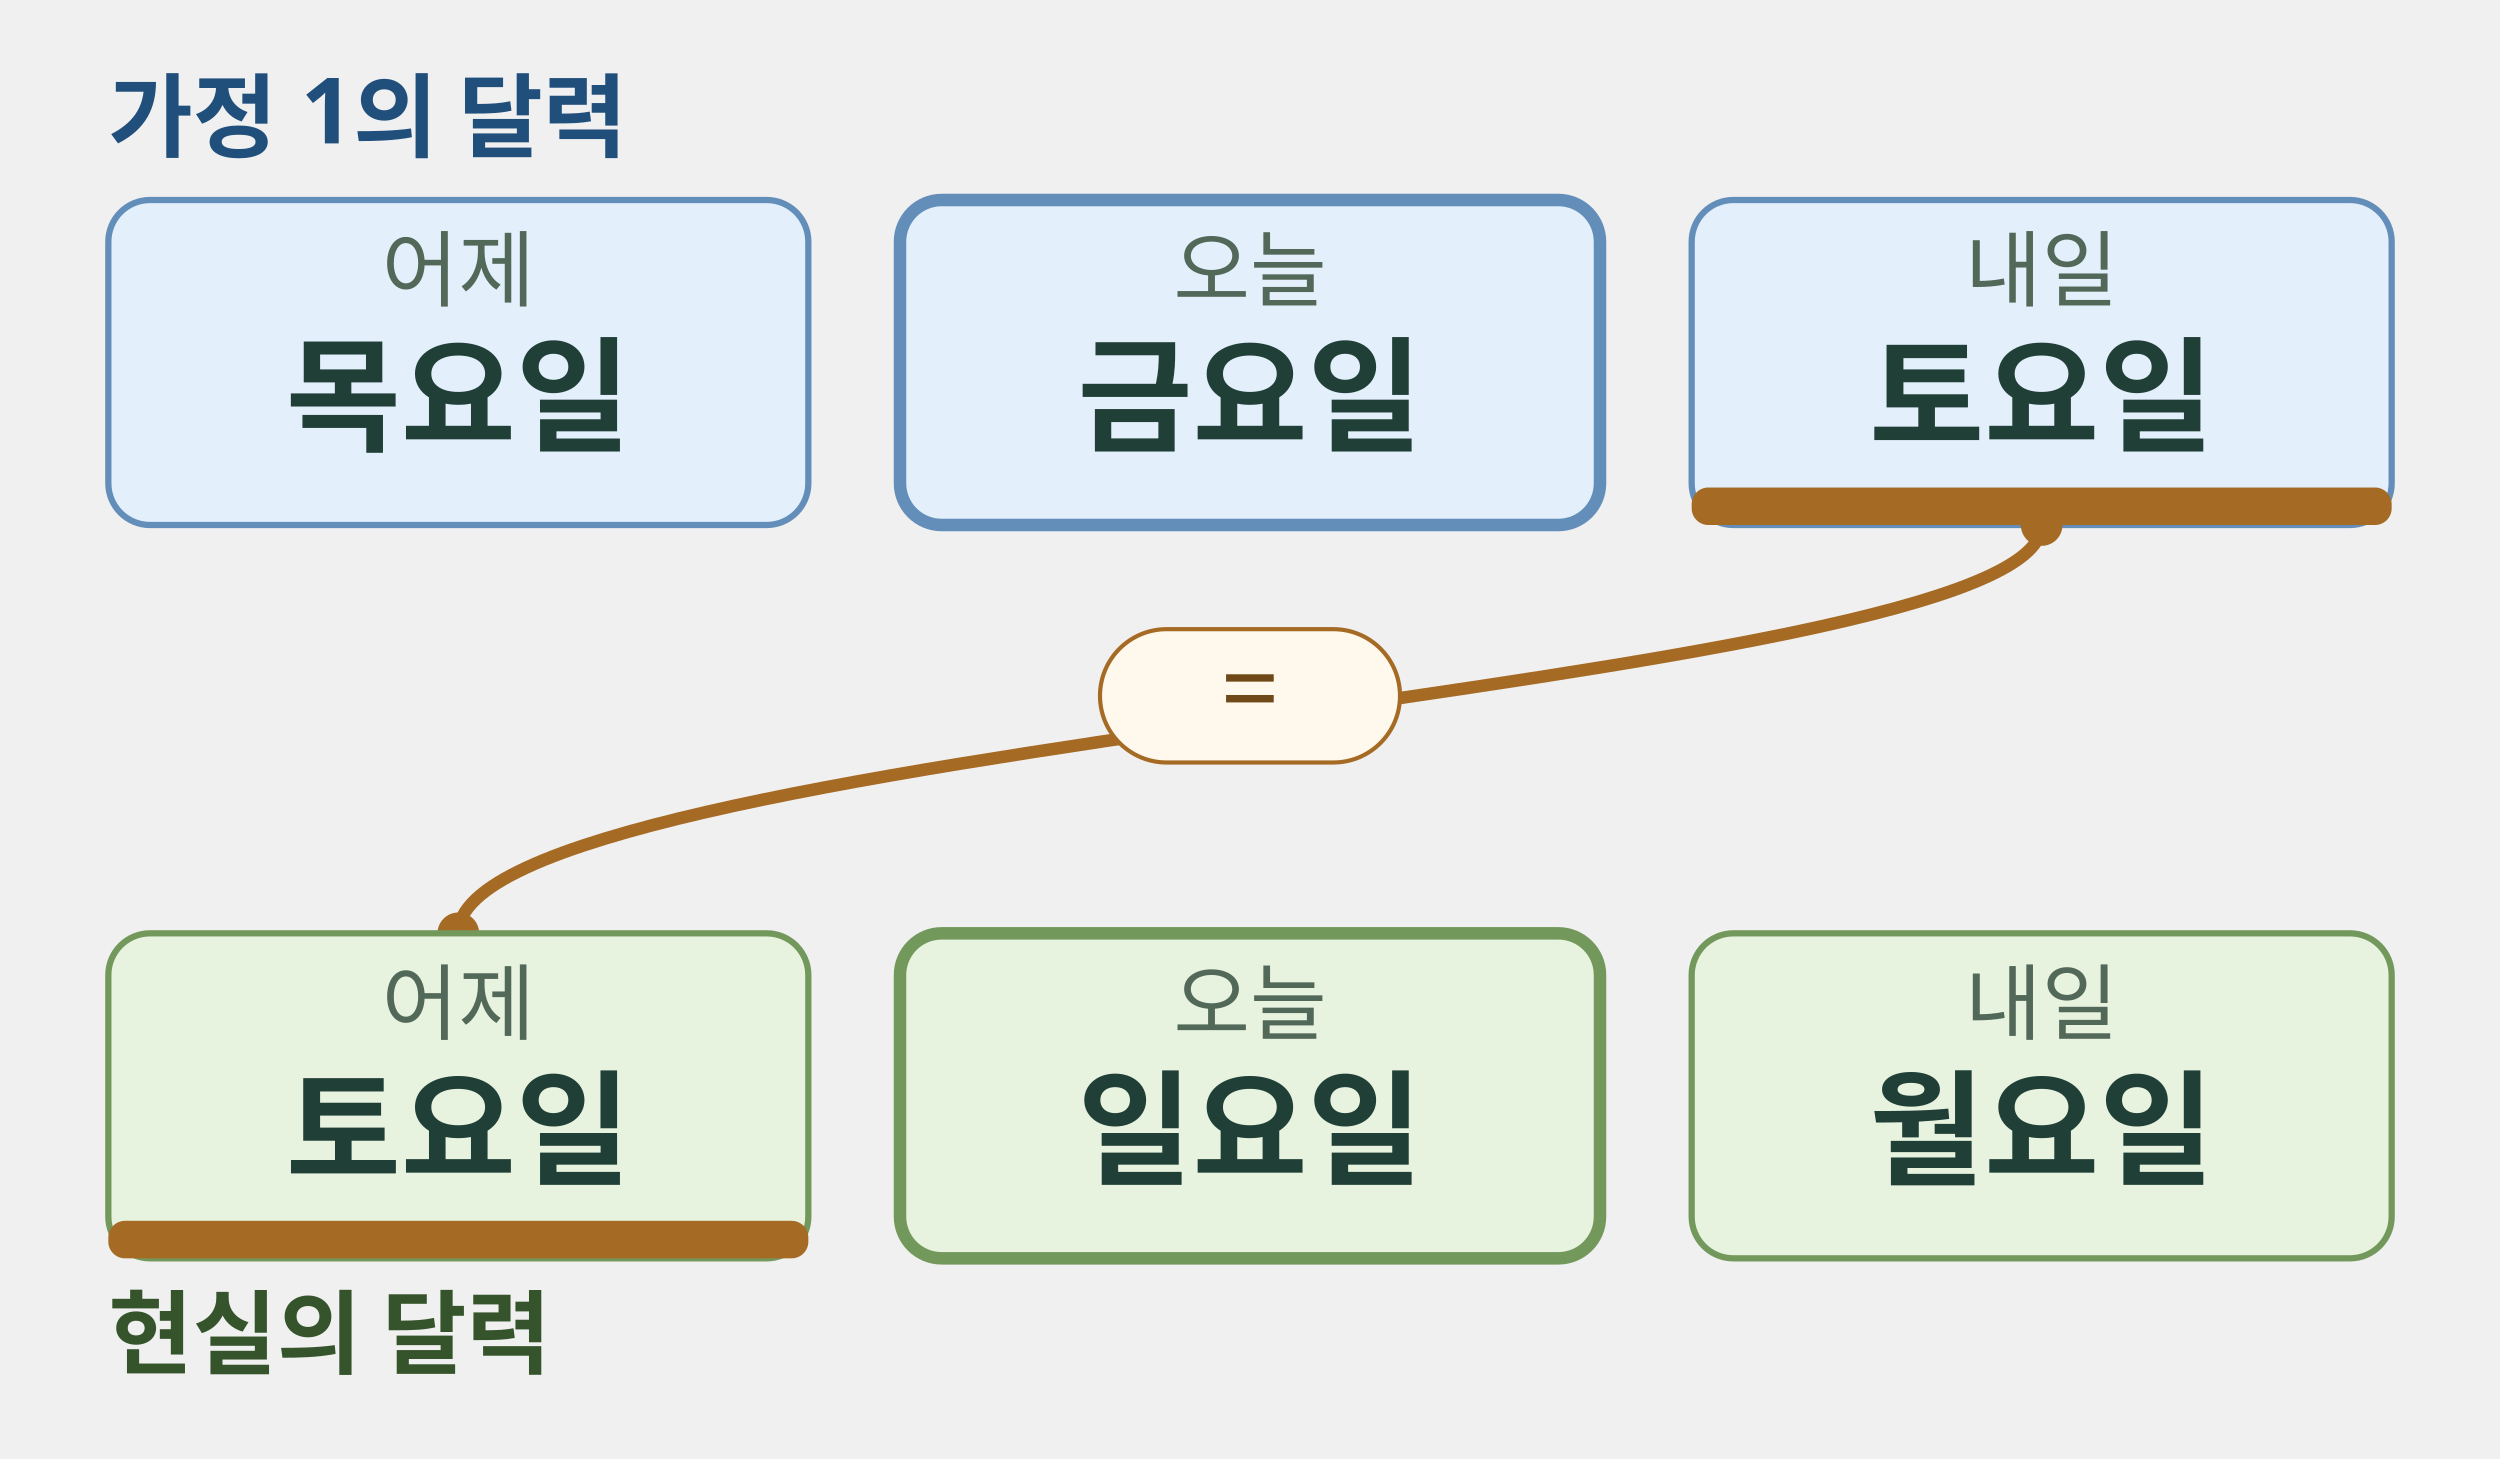
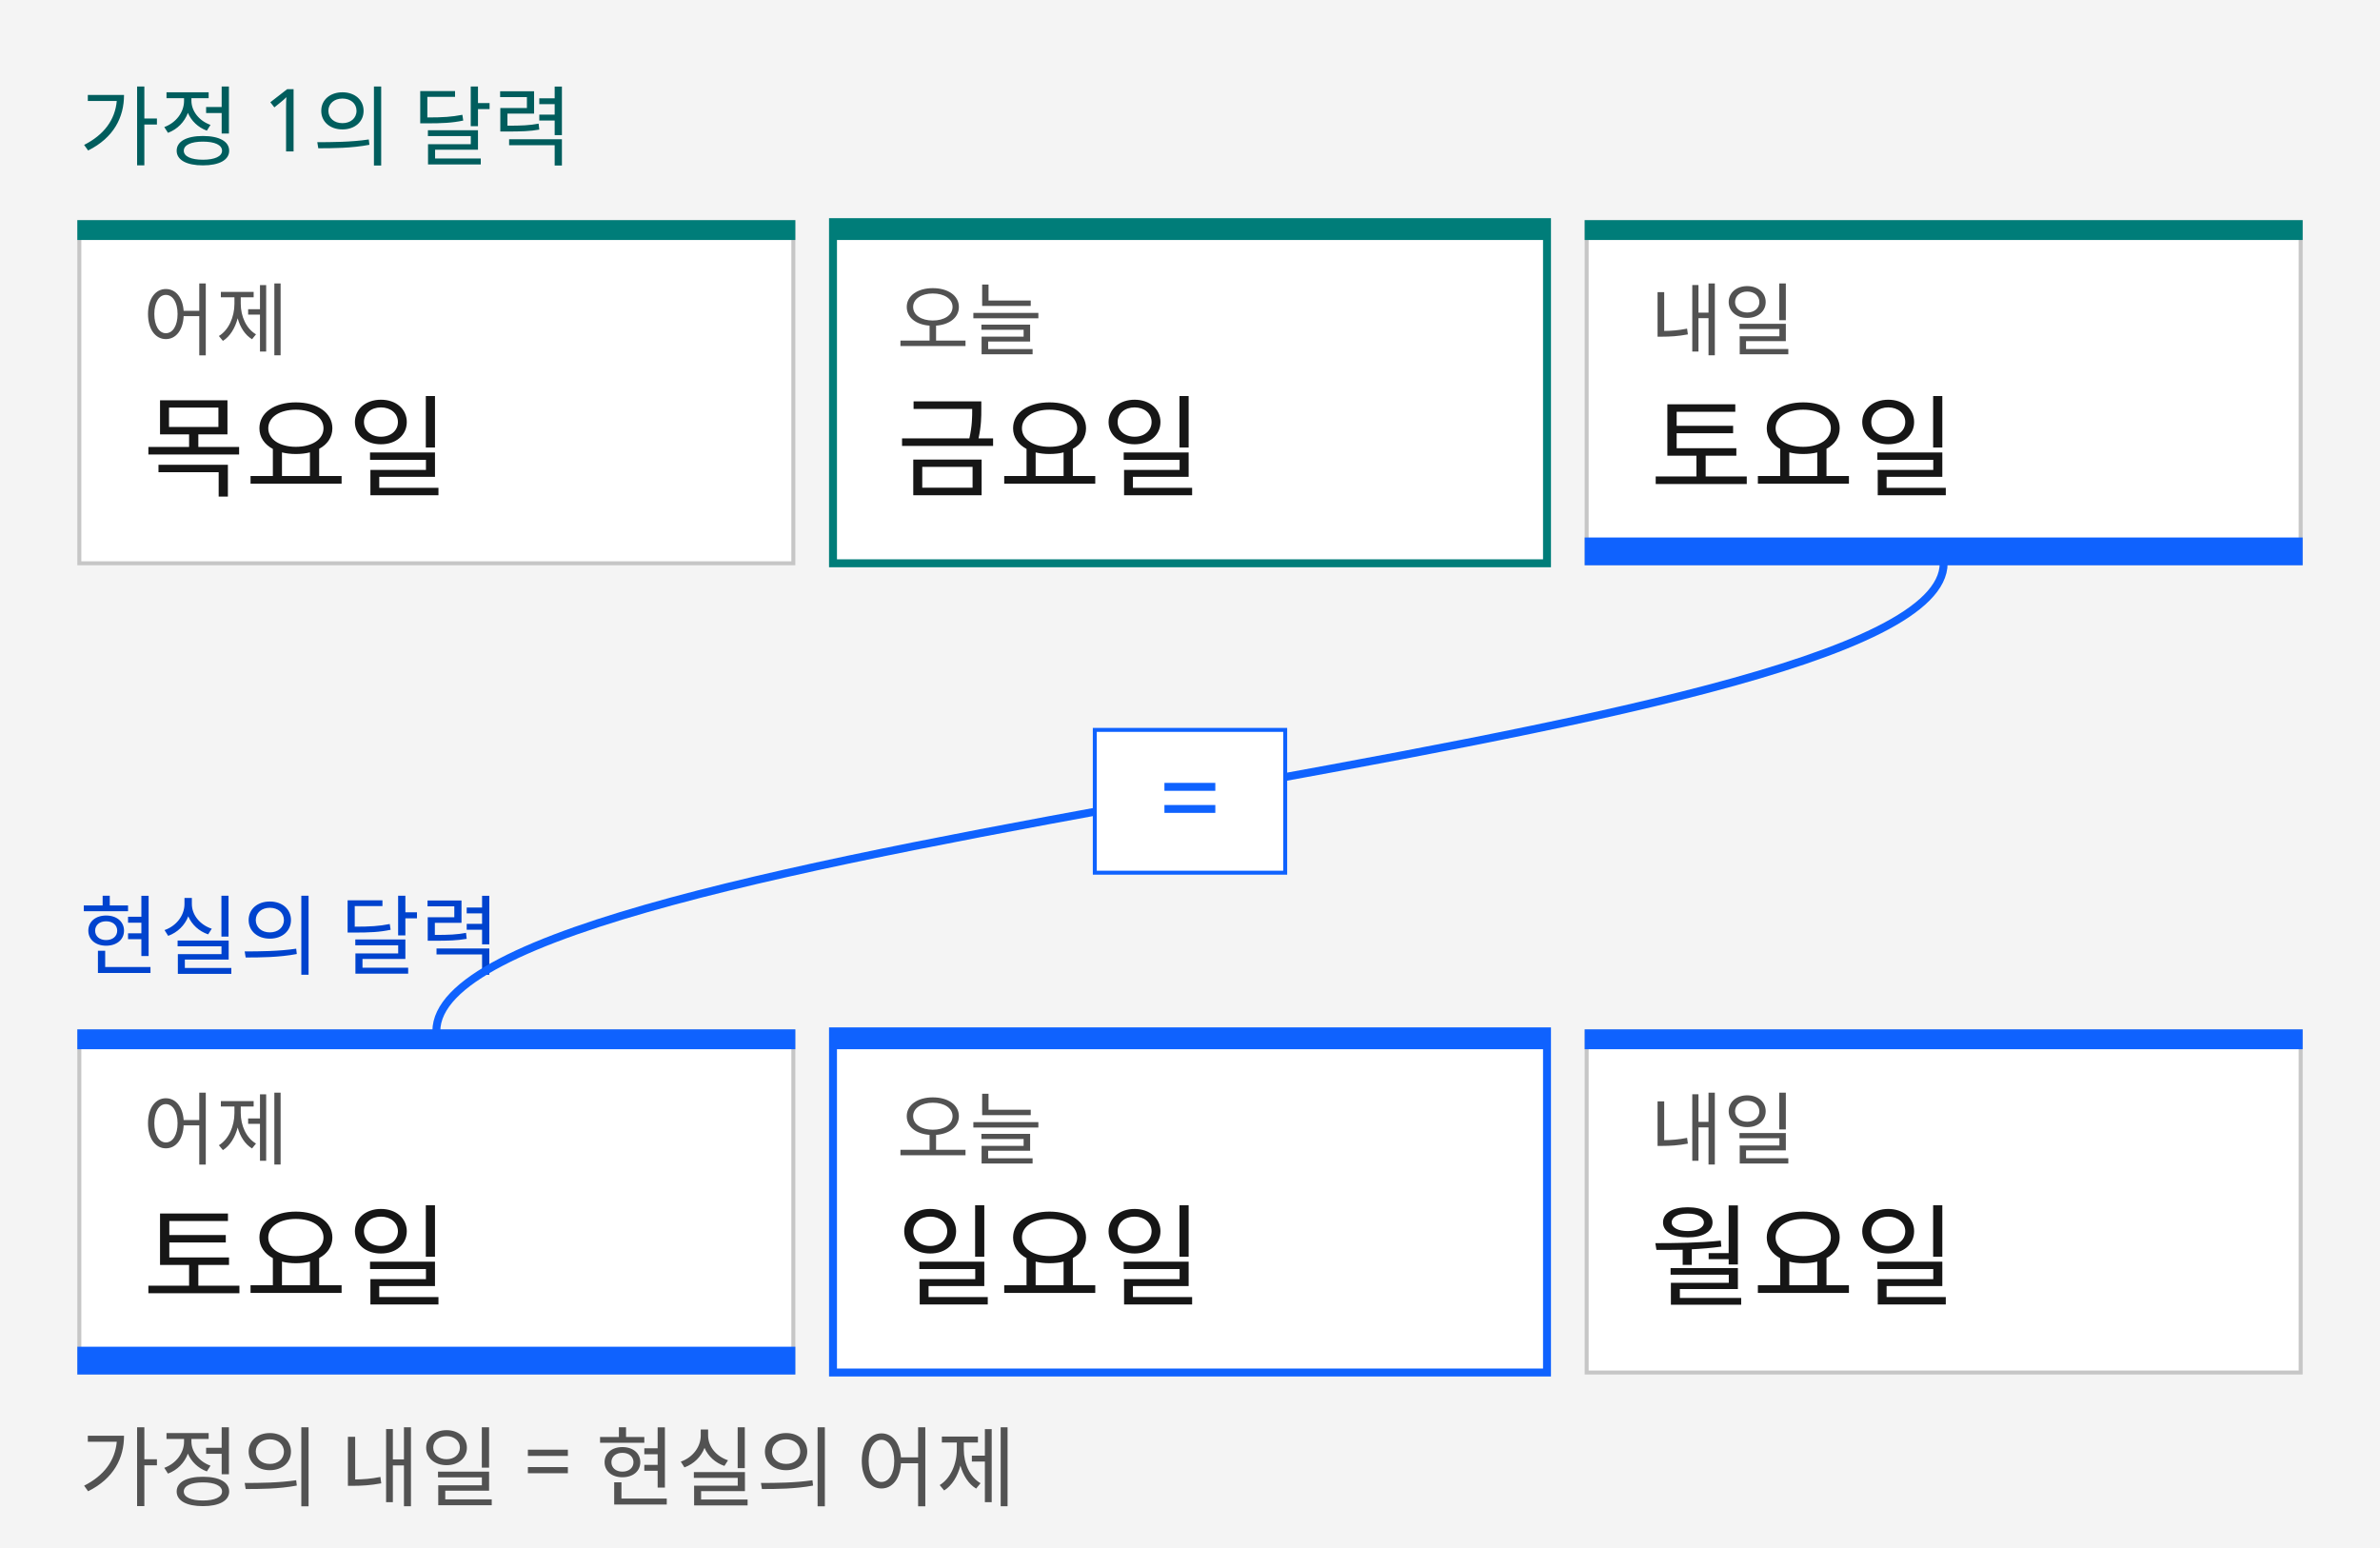
- <svg xmlns="http://www.w3.org/2000/svg" viewBox="0 0 600 350" role="img" aria-label="가정의 내일 = 현실의 어제: 토요일. 가정한 오늘은 금요일, 현실의 오늘은 일요일입니다.">
-   <style>text{font-family:system-ui,Malgun Gothic,sans-serif}.weekday-calendar-world{font-size:22px;font-weight:700}.weekday-calendar-role{font-size:20px;text-anchor:middle;fill:#526858}.weekday-calendar-day{font-size:30px;font-weight:700;text-anchor:middle;fill:#203f37}</style>
-   <g data-calendar-world="1">
-     <text x="26" y="36" class="weekday-calendar-world" fill="#214f7c">가정 1의 달력</text>
-     <g data-role="어제" data-day="3" data-linked="false">
-       <rect x="26" y="48" width="168" height="78" rx="10" fill="#e3effb" stroke="#628eb9" stroke-width="1.5" />
-       <text x="110" y="72" class="weekday-calendar-role">어제</text>
-       <text x="110" y="106" class="weekday-calendar-day">목요일</text>
-     </g>
-     <g data-role="오늘" data-day="4" data-linked="false">
-       <rect x="216" y="48" width="168" height="78" rx="10" fill="#e3effb" stroke="#628eb9" stroke-width="3" />
-       <text x="300" y="72" class="weekday-calendar-role">오늘</text>
-       <text x="300" y="106" class="weekday-calendar-day">금요일</text>
-     </g>
-     <g data-role="내일" data-day="5" data-linked="true">
-       <rect x="406" y="48" width="168" height="78" rx="10" fill="#e3effb" stroke="#628eb9" stroke-width="1.5" />
-       <text x="490" y="72" class="weekday-calendar-role">내일</text>
-       <text x="490" y="106" class="weekday-calendar-day">토요일</text>
-       <rect x="406" y="117" width="168" height="9" rx="4" fill="#a56a24" />
-     </g>
-   </g>
-   <path d="M490 126 C490 166 110 178 110 224" fill="none" stroke="#a56a24" stroke-width="3" />
-   <circle cx="490" cy="126" r="5" fill="#a56a24" />
-   <circle cx="110" cy="224" r="5" fill="#a56a24" />
-   <rect x="264" y="151" width="72" height="32" rx="16" fill="#fff9ed" stroke="#a56a24" />
-   <text x="300" y="174" text-anchor="middle" font-size="25" fill="#704918">=</text>
-   <g data-calendar-world="0">
-     <text x="26" y="328" class="weekday-calendar-world" fill="#35542b">현실의 달력</text>
-     <g data-role="어제" data-day="5" data-linked="true">
-       <rect x="26" y="224" width="168" height="78" rx="10" fill="#e7f2df" stroke="#73985c" stroke-width="1.5" />
-       <text x="110" y="248" class="weekday-calendar-role">어제</text>
-       <text x="110" y="282" class="weekday-calendar-day">토요일</text>
-       <rect x="26" y="293" width="168" height="9" rx="4" fill="#a56a24" />
-     </g>
-     <g data-role="오늘" data-day="6" data-linked="false">
-       <rect x="216" y="224" width="168" height="78" rx="10" fill="#e7f2df" stroke="#73985c" stroke-width="3" />
-       <text x="300" y="248" class="weekday-calendar-role">오늘</text>
-       <text x="300" y="282" class="weekday-calendar-day">일요일</text>
-     </g>
-     <g data-role="내일" data-day="0" data-linked="false">
-       <rect x="406" y="224" width="168" height="78" rx="10" fill="#e7f2df" stroke="#73985c" stroke-width="1.5" />
-       <text x="490" y="248" class="weekday-calendar-role">내일</text>
-       <text x="490" y="282" class="weekday-calendar-day">월요일</text>
-     </g>
+ <svg xmlns="http://www.w3.org/2000/svg" width="600" height="390" viewBox="0 0 600 390" role="img" aria-labelledby="title description">
+   <g font-family="Noto Sans KR,Malgun Gothic,sans-serif">
+     <rect x="0" y="0" width="600" height="390" fill="#f4f4f4" stroke="#f4f4f4" stroke-width="1" />
+     <text x="20" y="40" font-size="22" fill="#005d5d" font-weight="500" text-anchor="start">가정 1의 달력</text>
+     <rect x="20" y="56" width="180" height="86" fill="#fff" stroke="#c6c6c6" stroke-width="1" />
+     <rect x="20" y="56" width="180" height="4" fill="#007d79" stroke="#007d79" stroke-width="1" />
+     <text x="36" y="88" font-size="20" fill="#525252" font-weight="400" text-anchor="start">어제</text>
+     <text x="36" y="123" font-size="28" fill="#161616" font-weight="400" text-anchor="start">목요일</text>
+     <rect x="210" y="56" width="180" height="86" fill="#fff" stroke="#007d79" stroke-width="2" />
+     <rect x="210" y="56" width="180" height="4" fill="#007d79" stroke="#007d79" stroke-width="1" />
+     <text x="226" y="88" font-size="20" fill="#525252" font-weight="400" text-anchor="start">오늘</text>
+     <text x="226" y="123" font-size="28" fill="#161616" font-weight="400" text-anchor="start">금요일</text>
+     <rect x="400" y="56" width="180" height="86" fill="#fff" stroke="#c6c6c6" stroke-width="1" />
+     <rect x="400" y="56" width="180" height="4" fill="#007d79" stroke="#007d79" stroke-width="1" />
+     <text x="416" y="88" font-size="20" fill="#525252" font-weight="400" text-anchor="start">내일</text>
+     <text x="416" y="123" font-size="28" fill="#161616" font-weight="400" text-anchor="start">토요일</text>
+     <rect x="400" y="136" width="180" height="6" fill="#0f62fe" stroke="#0f62fe" stroke-width="1" />
+     <text x="20" y="244" font-size="22" fill="#0043ce" font-weight="500" text-anchor="start">현실의 달력</text>
+     <rect x="20" y="260" width="180" height="86" fill="#fff" stroke="#c6c6c6" stroke-width="1" />
+     <rect x="20" y="260" width="180" height="4" fill="#0f62fe" stroke="#0f62fe" stroke-width="1" />
+     <text x="36" y="292" font-size="20" fill="#525252" font-weight="400" text-anchor="start">어제</text>
+     <text x="36" y="327" font-size="28" fill="#161616" font-weight="400" text-anchor="start">토요일</text>
+     <rect x="20" y="340" width="180" height="6" fill="#0f62fe" stroke="#0f62fe" stroke-width="1" />
+     <rect x="210" y="260" width="180" height="86" fill="#fff" stroke="#0f62fe" stroke-width="2" />
+     <rect x="210" y="260" width="180" height="4" fill="#0f62fe" stroke="#0f62fe" stroke-width="1" />
+     <text x="226" y="292" font-size="20" fill="#525252" font-weight="400" text-anchor="start">오늘</text>
+     <text x="226" y="327" font-size="28" fill="#161616" font-weight="400" text-anchor="start">일요일</text>
+     <rect x="400" y="260" width="180" height="86" fill="#fff" stroke="#c6c6c6" stroke-width="1" />
+     <rect x="400" y="260" width="180" height="4" fill="#0f62fe" stroke="#0f62fe" stroke-width="1" />
+     <text x="416" y="292" font-size="20" fill="#525252" font-weight="400" text-anchor="start">내일</text>
+     <text x="416" y="327" font-size="28" fill="#161616" font-weight="400" text-anchor="start">월요일</text>
+     <path d="M490 142C490 190 110 210 110 260" fill="none" stroke="#0f62fe" stroke-width="2" />
+     <rect x="276" y="184" width="48" height="36" fill="#fff" stroke="#0f62fe" stroke-width="1" />
+     <text x="300" y="211" font-size="28" fill="#0f62fe" font-weight="400" text-anchor="middle">=</text>
+     <text x="20" y="378" font-size="22" fill="#525252" font-weight="400" text-anchor="start">가정의 내일 = 현실의 어제</text>
  </g>
</svg>
